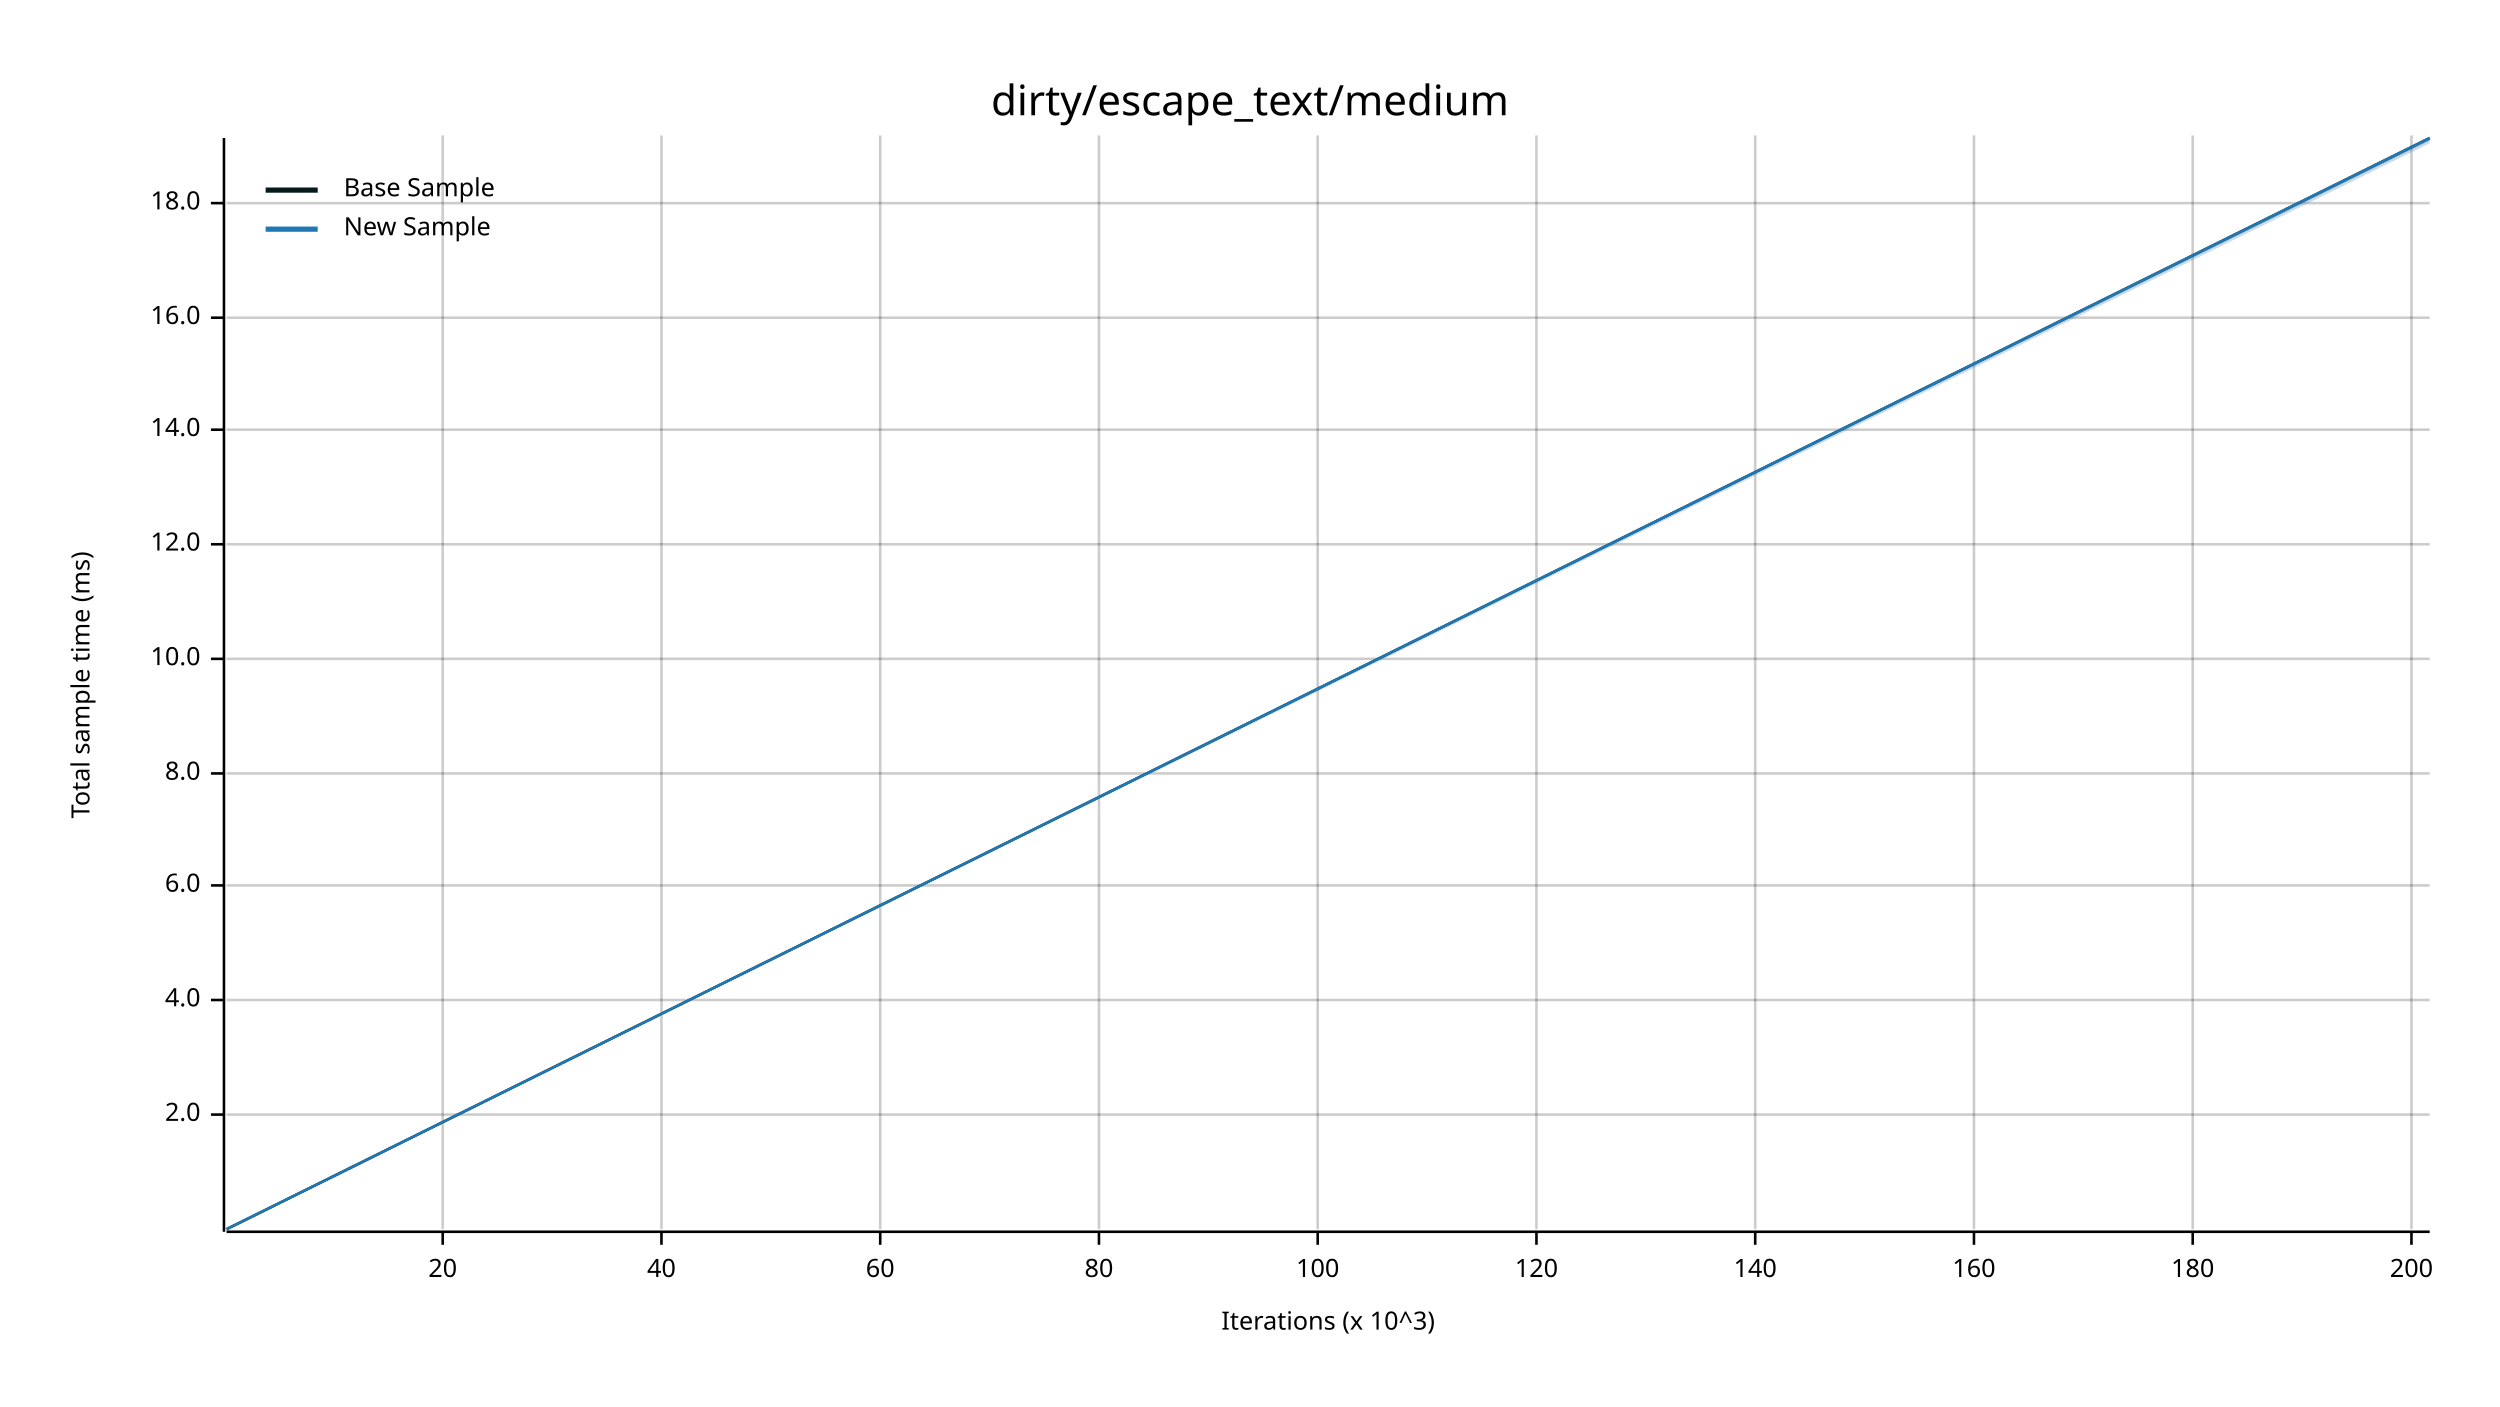
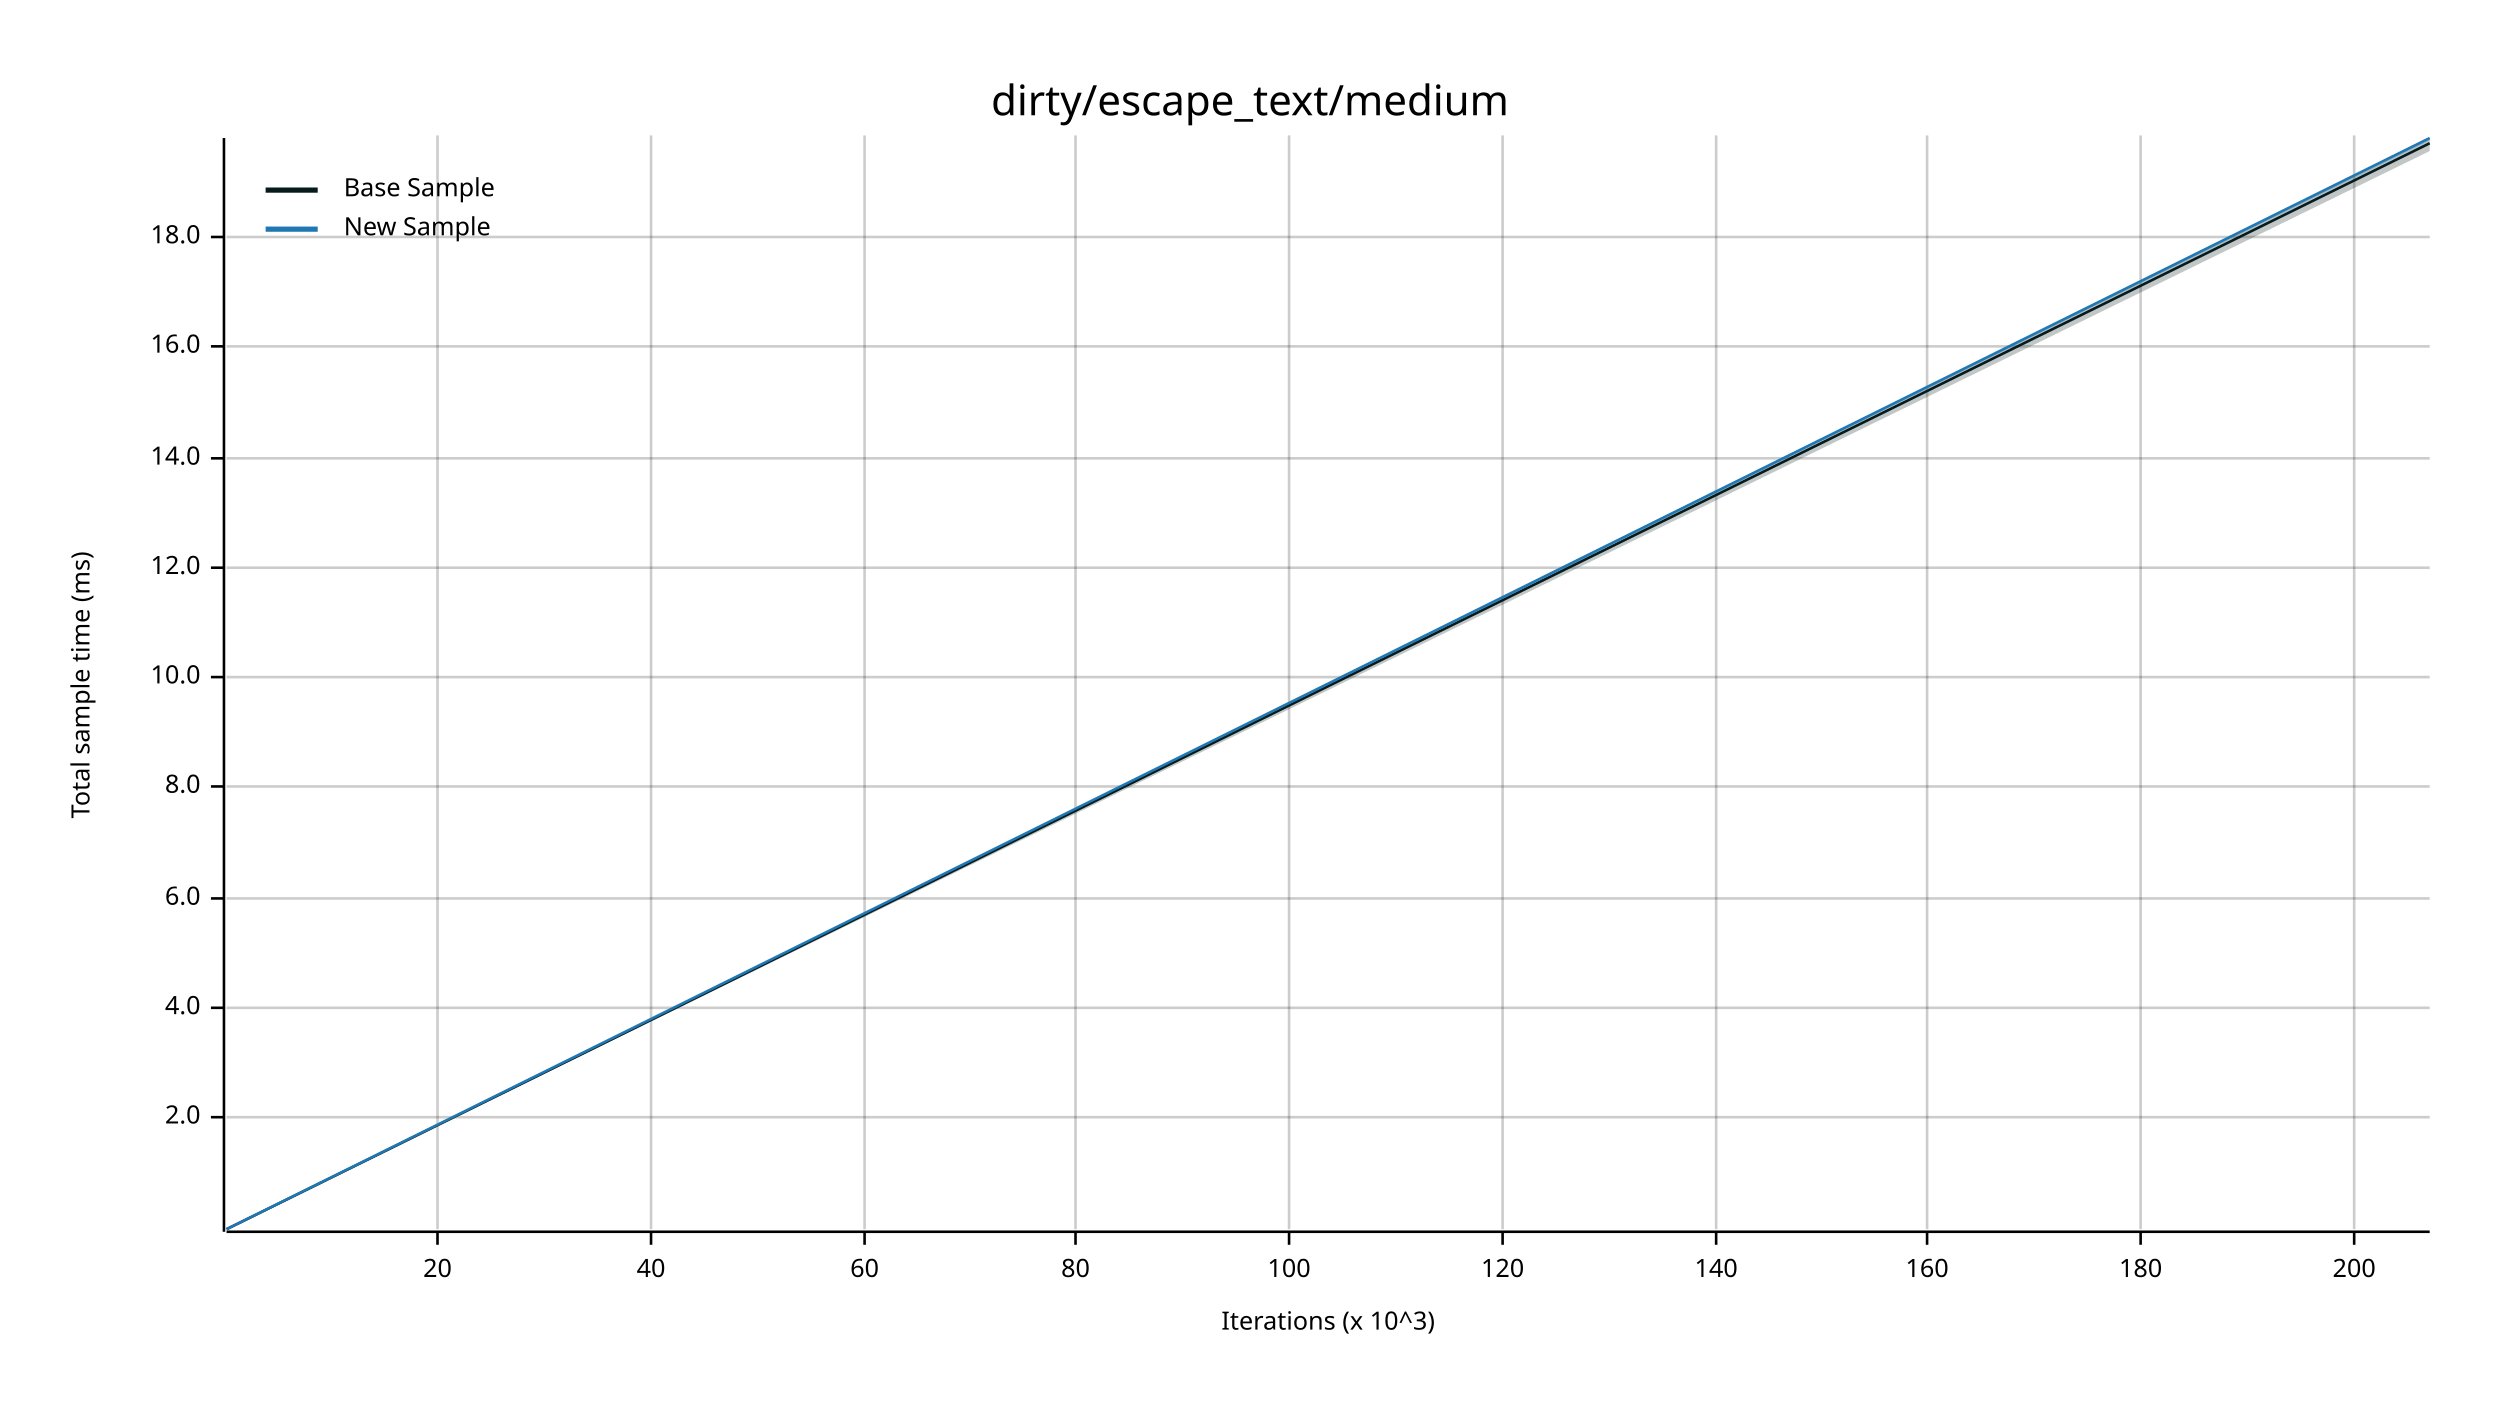
<svg xmlns="http://www.w3.org/2000/svg" width="960" height="540" viewBox="0 0 960 540">
  <text x="480" y="32" dy="0.76em" text-anchor="middle" font-family="sans-serif" font-size="16.129" opacity="1" fill="#000000">
dirty/escape_text/medium
</text>
  <text x="27" y="263" dy="0.76em" text-anchor="middle" font-family="sans-serif" font-size="9.677" opacity="1" fill="#000000" transform="rotate(270, 27, 263)">
Total sample time (ms)
</text>
  <text x="510" y="513" dy="-0.5ex" text-anchor="middle" font-family="sans-serif" font-size="9.677" opacity="1" fill="#000000">
Iterations (x 10^3)
</text>
-   <line opacity="0.2" stroke="#000000" stroke-width="1" x1="170" y1="472" x2="170" y2="52" />
-   <line opacity="0.2" stroke="#000000" stroke-width="1" x1="254" y1="472" x2="254" y2="52" />
-   <line opacity="0.2" stroke="#000000" stroke-width="1" x1="338" y1="472" x2="338" y2="52" />
-   <line opacity="0.2" stroke="#000000" stroke-width="1" x1="422" y1="472" x2="422" y2="52" />
-   <line opacity="0.2" stroke="#000000" stroke-width="1" x1="506" y1="472" x2="506" y2="52" />
-   <line opacity="0.2" stroke="#000000" stroke-width="1" x1="590" y1="472" x2="590" y2="52" />
-   <line opacity="0.2" stroke="#000000" stroke-width="1" x1="674" y1="472" x2="674" y2="52" />
-   <line opacity="0.2" stroke="#000000" stroke-width="1" x1="758" y1="472" x2="758" y2="52" />
-   <line opacity="0.2" stroke="#000000" stroke-width="1" x1="842" y1="472" x2="842" y2="52" />
-   <line opacity="0.2" stroke="#000000" stroke-width="1" x1="926" y1="472" x2="926" y2="52" />
-   <line opacity="0.2" stroke="#000000" stroke-width="1" x1="87" y1="428" x2="933" y2="428" />
-   <line opacity="0.2" stroke="#000000" stroke-width="1" x1="87" y1="384" x2="933" y2="384" />
-   <line opacity="0.2" stroke="#000000" stroke-width="1" x1="87" y1="340" x2="933" y2="340" />
-   <line opacity="0.2" stroke="#000000" stroke-width="1" x1="87" y1="297" x2="933" y2="297" />
-   <line opacity="0.2" stroke="#000000" stroke-width="1" x1="87" y1="253" x2="933" y2="253" />
-   <line opacity="0.2" stroke="#000000" stroke-width="1" x1="87" y1="209" x2="933" y2="209" />
-   <line opacity="0.2" stroke="#000000" stroke-width="1" x1="87" y1="165" x2="933" y2="165" />
-   <line opacity="0.2" stroke="#000000" stroke-width="1" x1="87" y1="122" x2="933" y2="122" />
-   <line opacity="0.2" stroke="#000000" stroke-width="1" x1="87" y1="78" x2="933" y2="78" />
+   <line opacity="0.2" stroke="#000000" stroke-width="1" x1="168" y1="472" x2="168" y2="52" />
+   <line opacity="0.2" stroke="#000000" stroke-width="1" x1="250" y1="472" x2="250" y2="52" />
+   <line opacity="0.2" stroke="#000000" stroke-width="1" x1="332" y1="472" x2="332" y2="52" />
+   <line opacity="0.2" stroke="#000000" stroke-width="1" x1="413" y1="472" x2="413" y2="52" />
+   <line opacity="0.2" stroke="#000000" stroke-width="1" x1="495" y1="472" x2="495" y2="52" />
+   <line opacity="0.2" stroke="#000000" stroke-width="1" x1="577" y1="472" x2="577" y2="52" />
+   <line opacity="0.2" stroke="#000000" stroke-width="1" x1="659" y1="472" x2="659" y2="52" />
+   <line opacity="0.2" stroke="#000000" stroke-width="1" x1="740" y1="472" x2="740" y2="52" />
+   <line opacity="0.2" stroke="#000000" stroke-width="1" x1="822" y1="472" x2="822" y2="52" />
+   <line opacity="0.2" stroke="#000000" stroke-width="1" x1="904" y1="472" x2="904" y2="52" />
+   <line opacity="0.2" stroke="#000000" stroke-width="1" x1="87" y1="429" x2="933" y2="429" />
+   <line opacity="0.2" stroke="#000000" stroke-width="1" x1="87" y1="387" x2="933" y2="387" />
+   <line opacity="0.2" stroke="#000000" stroke-width="1" x1="87" y1="345" x2="933" y2="345" />
+   <line opacity="0.2" stroke="#000000" stroke-width="1" x1="87" y1="302" x2="933" y2="302" />
+   <line opacity="0.2" stroke="#000000" stroke-width="1" x1="87" y1="260" x2="933" y2="260" />
+   <line opacity="0.2" stroke="#000000" stroke-width="1" x1="87" y1="218" x2="933" y2="218" />
+   <line opacity="0.2" stroke="#000000" stroke-width="1" x1="87" y1="176" x2="933" y2="176" />
+   <line opacity="0.2" stroke="#000000" stroke-width="1" x1="87" y1="133" x2="933" y2="133" />
+   <line opacity="0.2" stroke="#000000" stroke-width="1" x1="87" y1="91" x2="933" y2="91" />
  <polyline fill="none" opacity="1" stroke="#000000" stroke-width="1" points="86,53 86,473 " />
-   <text x="77" y="428" dy="0.5ex" text-anchor="end" font-family="sans-serif" font-size="9.677" opacity="1" fill="#000000">
+   <text x="77" y="429" dy="0.5ex" text-anchor="end" font-family="sans-serif" font-size="9.677" opacity="1" fill="#000000">
2.0
</text>
-   <polyline fill="none" opacity="1" stroke="#000000" stroke-width="1" points="81,428 86,428 " />
-   <text x="77" y="384" dy="0.5ex" text-anchor="end" font-family="sans-serif" font-size="9.677" opacity="1" fill="#000000">
+   <polyline fill="none" opacity="1" stroke="#000000" stroke-width="1" points="81,429 86,429 " />
+   <text x="77" y="387" dy="0.5ex" text-anchor="end" font-family="sans-serif" font-size="9.677" opacity="1" fill="#000000">
4.0
</text>
-   <polyline fill="none" opacity="1" stroke="#000000" stroke-width="1" points="81,384 86,384 " />
-   <text x="77" y="340" dy="0.5ex" text-anchor="end" font-family="sans-serif" font-size="9.677" opacity="1" fill="#000000">
+   <polyline fill="none" opacity="1" stroke="#000000" stroke-width="1" points="81,387 86,387 " />
+   <text x="77" y="345" dy="0.5ex" text-anchor="end" font-family="sans-serif" font-size="9.677" opacity="1" fill="#000000">
6.0
</text>
-   <polyline fill="none" opacity="1" stroke="#000000" stroke-width="1" points="81,340 86,340 " />
-   <text x="77" y="297" dy="0.5ex" text-anchor="end" font-family="sans-serif" font-size="9.677" opacity="1" fill="#000000">
+   <polyline fill="none" opacity="1" stroke="#000000" stroke-width="1" points="81,345 86,345 " />
+   <text x="77" y="302" dy="0.5ex" text-anchor="end" font-family="sans-serif" font-size="9.677" opacity="1" fill="#000000">
8.0
</text>
-   <polyline fill="none" opacity="1" stroke="#000000" stroke-width="1" points="81,297 86,297 " />
-   <text x="77" y="253" dy="0.5ex" text-anchor="end" font-family="sans-serif" font-size="9.677" opacity="1" fill="#000000">
+   <polyline fill="none" opacity="1" stroke="#000000" stroke-width="1" points="81,302 86,302 " />
+   <text x="77" y="260" dy="0.5ex" text-anchor="end" font-family="sans-serif" font-size="9.677" opacity="1" fill="#000000">
10.0
</text>
-   <polyline fill="none" opacity="1" stroke="#000000" stroke-width="1" points="81,253 86,253 " />
-   <text x="77" y="209" dy="0.5ex" text-anchor="end" font-family="sans-serif" font-size="9.677" opacity="1" fill="#000000">
+   <polyline fill="none" opacity="1" stroke="#000000" stroke-width="1" points="81,260 86,260 " />
+   <text x="77" y="218" dy="0.5ex" text-anchor="end" font-family="sans-serif" font-size="9.677" opacity="1" fill="#000000">
12.0
</text>
-   <polyline fill="none" opacity="1" stroke="#000000" stroke-width="1" points="81,209 86,209 " />
-   <text x="77" y="165" dy="0.5ex" text-anchor="end" font-family="sans-serif" font-size="9.677" opacity="1" fill="#000000">
+   <polyline fill="none" opacity="1" stroke="#000000" stroke-width="1" points="81,218 86,218 " />
+   <text x="77" y="176" dy="0.5ex" text-anchor="end" font-family="sans-serif" font-size="9.677" opacity="1" fill="#000000">
14.0
</text>
-   <polyline fill="none" opacity="1" stroke="#000000" stroke-width="1" points="81,165 86,165 " />
-   <text x="77" y="122" dy="0.5ex" text-anchor="end" font-family="sans-serif" font-size="9.677" opacity="1" fill="#000000">
+   <polyline fill="none" opacity="1" stroke="#000000" stroke-width="1" points="81,176 86,176 " />
+   <text x="77" y="133" dy="0.5ex" text-anchor="end" font-family="sans-serif" font-size="9.677" opacity="1" fill="#000000">
16.0
</text>
-   <polyline fill="none" opacity="1" stroke="#000000" stroke-width="1" points="81,122 86,122 " />
-   <text x="77" y="78" dy="0.5ex" text-anchor="end" font-family="sans-serif" font-size="9.677" opacity="1" fill="#000000">
+   <polyline fill="none" opacity="1" stroke="#000000" stroke-width="1" points="81,133 86,133 " />
+   <text x="77" y="91" dy="0.5ex" text-anchor="end" font-family="sans-serif" font-size="9.677" opacity="1" fill="#000000">
18.0
</text>
-   <polyline fill="none" opacity="1" stroke="#000000" stroke-width="1" points="81,78 86,78 " />
+   <polyline fill="none" opacity="1" stroke="#000000" stroke-width="1" points="81,91 86,91 " />
  <polyline fill="none" opacity="1" stroke="#000000" stroke-width="1" points="87,473 933,473 " />
-   <text x="170" y="483" dy="0.76em" text-anchor="middle" font-family="sans-serif" font-size="9.677" opacity="1" fill="#000000">
+   <text x="168" y="483" dy="0.76em" text-anchor="middle" font-family="sans-serif" font-size="9.677" opacity="1" fill="#000000">
20
</text>
-   <polyline fill="none" opacity="1" stroke="#000000" stroke-width="1" points="170,473 170,478 " />
-   <text x="254" y="483" dy="0.76em" text-anchor="middle" font-family="sans-serif" font-size="9.677" opacity="1" fill="#000000">
+   <polyline fill="none" opacity="1" stroke="#000000" stroke-width="1" points="168,473 168,478 " />
+   <text x="250" y="483" dy="0.76em" text-anchor="middle" font-family="sans-serif" font-size="9.677" opacity="1" fill="#000000">
40
</text>
-   <polyline fill="none" opacity="1" stroke="#000000" stroke-width="1" points="254,473 254,478 " />
-   <text x="338" y="483" dy="0.76em" text-anchor="middle" font-family="sans-serif" font-size="9.677" opacity="1" fill="#000000">
+   <polyline fill="none" opacity="1" stroke="#000000" stroke-width="1" points="250,473 250,478 " />
+   <text x="332" y="483" dy="0.76em" text-anchor="middle" font-family="sans-serif" font-size="9.677" opacity="1" fill="#000000">
60
</text>
-   <polyline fill="none" opacity="1" stroke="#000000" stroke-width="1" points="338,473 338,478 " />
-   <text x="422" y="483" dy="0.76em" text-anchor="middle" font-family="sans-serif" font-size="9.677" opacity="1" fill="#000000">
+   <polyline fill="none" opacity="1" stroke="#000000" stroke-width="1" points="332,473 332,478 " />
+   <text x="413" y="483" dy="0.76em" text-anchor="middle" font-family="sans-serif" font-size="9.677" opacity="1" fill="#000000">
80
</text>
-   <polyline fill="none" opacity="1" stroke="#000000" stroke-width="1" points="422,473 422,478 " />
-   <text x="506" y="483" dy="0.76em" text-anchor="middle" font-family="sans-serif" font-size="9.677" opacity="1" fill="#000000">
+   <polyline fill="none" opacity="1" stroke="#000000" stroke-width="1" points="413,473 413,478 " />
+   <text x="495" y="483" dy="0.76em" text-anchor="middle" font-family="sans-serif" font-size="9.677" opacity="1" fill="#000000">
100
</text>
-   <polyline fill="none" opacity="1" stroke="#000000" stroke-width="1" points="506,473 506,478 " />
-   <text x="590" y="483" dy="0.76em" text-anchor="middle" font-family="sans-serif" font-size="9.677" opacity="1" fill="#000000">
+   <polyline fill="none" opacity="1" stroke="#000000" stroke-width="1" points="495,473 495,478 " />
+   <text x="577" y="483" dy="0.76em" text-anchor="middle" font-family="sans-serif" font-size="9.677" opacity="1" fill="#000000">
120
</text>
-   <polyline fill="none" opacity="1" stroke="#000000" stroke-width="1" points="590,473 590,478 " />
-   <text x="674" y="483" dy="0.76em" text-anchor="middle" font-family="sans-serif" font-size="9.677" opacity="1" fill="#000000">
+   <polyline fill="none" opacity="1" stroke="#000000" stroke-width="1" points="577,473 577,478 " />
+   <text x="659" y="483" dy="0.76em" text-anchor="middle" font-family="sans-serif" font-size="9.677" opacity="1" fill="#000000">
140
</text>
-   <polyline fill="none" opacity="1" stroke="#000000" stroke-width="1" points="674,473 674,478 " />
-   <text x="758" y="483" dy="0.76em" text-anchor="middle" font-family="sans-serif" font-size="9.677" opacity="1" fill="#000000">
+   <polyline fill="none" opacity="1" stroke="#000000" stroke-width="1" points="659,473 659,478 " />
+   <text x="740" y="483" dy="0.76em" text-anchor="middle" font-family="sans-serif" font-size="9.677" opacity="1" fill="#000000">
160
</text>
-   <polyline fill="none" opacity="1" stroke="#000000" stroke-width="1" points="758,473 758,478 " />
-   <text x="842" y="483" dy="0.76em" text-anchor="middle" font-family="sans-serif" font-size="9.677" opacity="1" fill="#000000">
+   <polyline fill="none" opacity="1" stroke="#000000" stroke-width="1" points="740,473 740,478 " />
+   <text x="822" y="483" dy="0.76em" text-anchor="middle" font-family="sans-serif" font-size="9.677" opacity="1" fill="#000000">
180
</text>
-   <polyline fill="none" opacity="1" stroke="#000000" stroke-width="1" points="842,473 842,478 " />
-   <text x="926" y="483" dy="0.76em" text-anchor="middle" font-family="sans-serif" font-size="9.677" opacity="1" fill="#000000">
+   <polyline fill="none" opacity="1" stroke="#000000" stroke-width="1" points="822,473 822,478 " />
+   <text x="904" y="483" dy="0.76em" text-anchor="middle" font-family="sans-serif" font-size="9.677" opacity="1" fill="#000000">
200
</text>
-   <polyline fill="none" opacity="1" stroke="#000000" stroke-width="1" points="926,473 926,478 " />
-   <polyline fill="none" opacity="1" stroke="#071A1C" stroke-width="1" points="87,472 933,53 " />
-   <polygon opacity="0.25" fill="#071A1C" points="87,472 933,54 933,53 " />
+   <polyline fill="none" opacity="1" stroke="#000000" stroke-width="1" points="904,473 904,478 " />
+   <polyline fill="none" opacity="1" stroke="#071A1C" stroke-width="1" points="87,472 933,55 " />
+   <polygon opacity="0.25" fill="#071A1C" points="87,472 933,58 933,53 " />
  <polyline fill="none" opacity="1" stroke="#1F78B4" stroke-width="1" points="87,472 933,53 " />
-   <polygon opacity="0.25" fill="#1F78B4" points="87,472 933,55 933,53 " />
+   <polygon opacity="0.25" fill="#1F78B4" points="87,472 933,54 933,53 " />
  <text x="132" y="68" dy="0.76em" text-anchor="start" font-family="sans-serif" font-size="9.677" opacity="1" fill="#000000">
Base Sample
</text>
  <text x="132" y="83" dy="0.76em" text-anchor="start" font-family="sans-serif" font-size="9.677" opacity="1" fill="#000000">
New Sample
</text>
  <polyline fill="none" opacity="1" stroke="#071A1C" stroke-width="2" points="102,73 122,73 " />
  <polyline fill="none" opacity="1" stroke="#1F78B4" stroke-width="2" points="102,88 122,88 " />
</svg>
